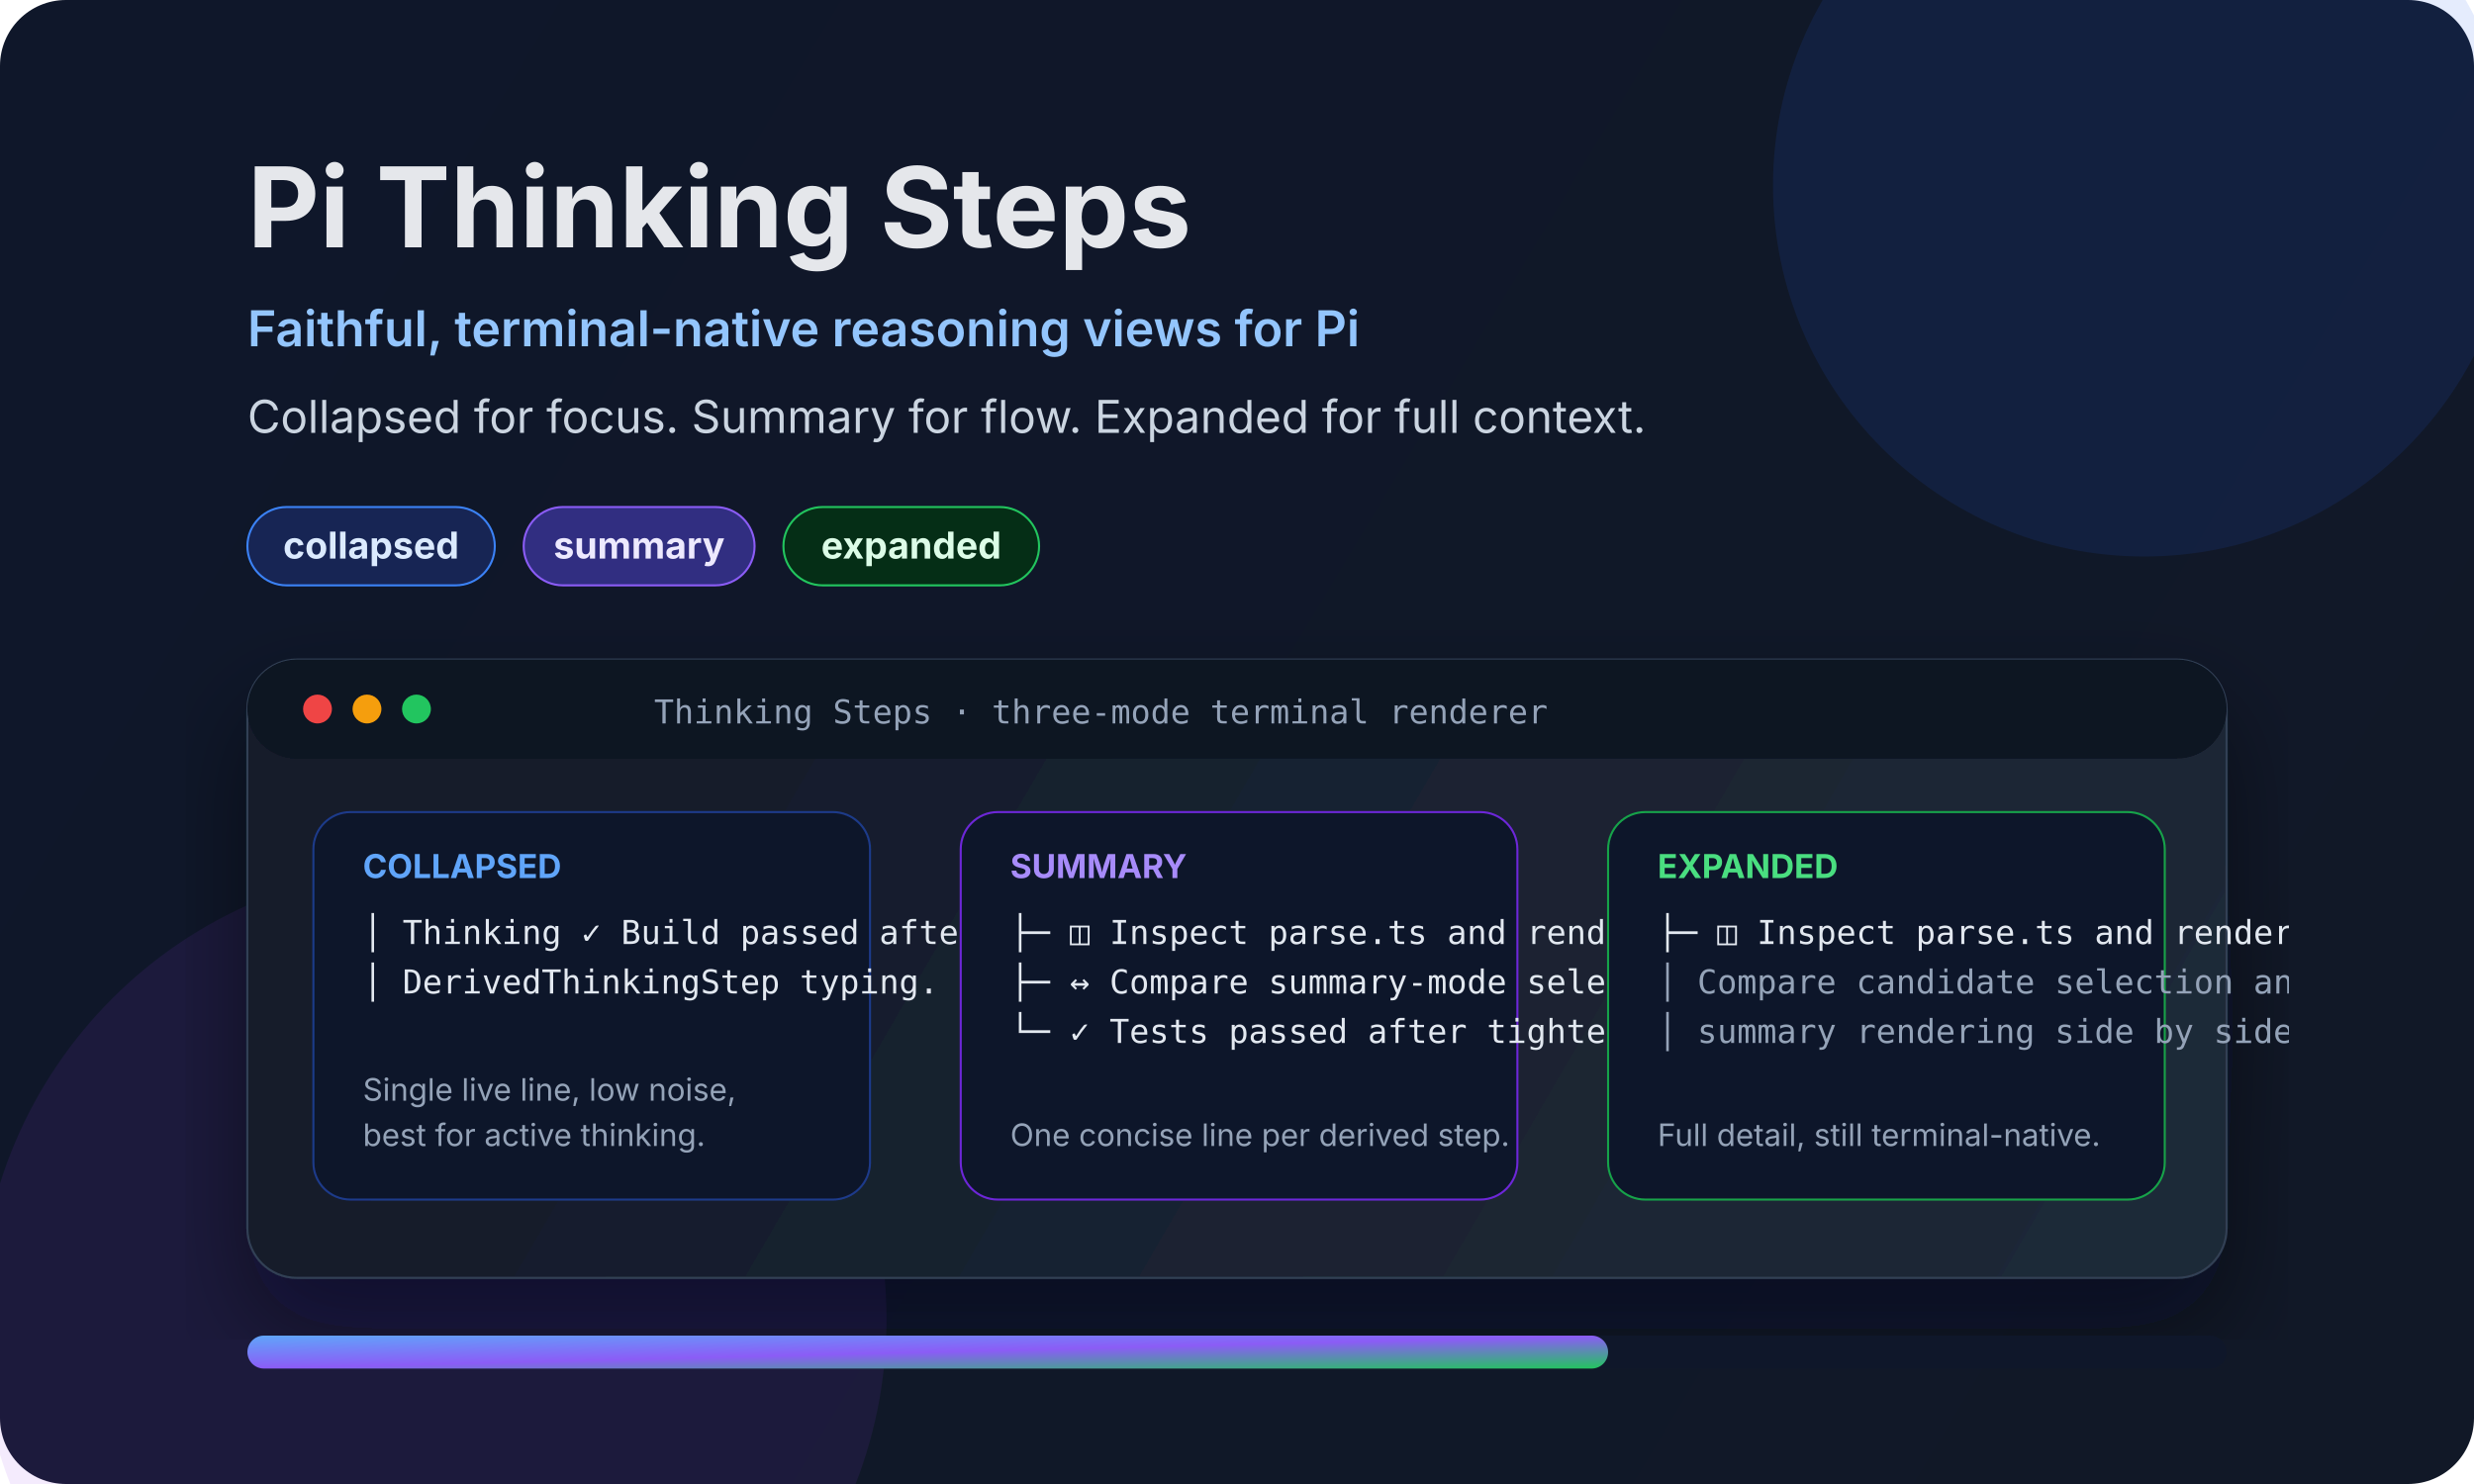
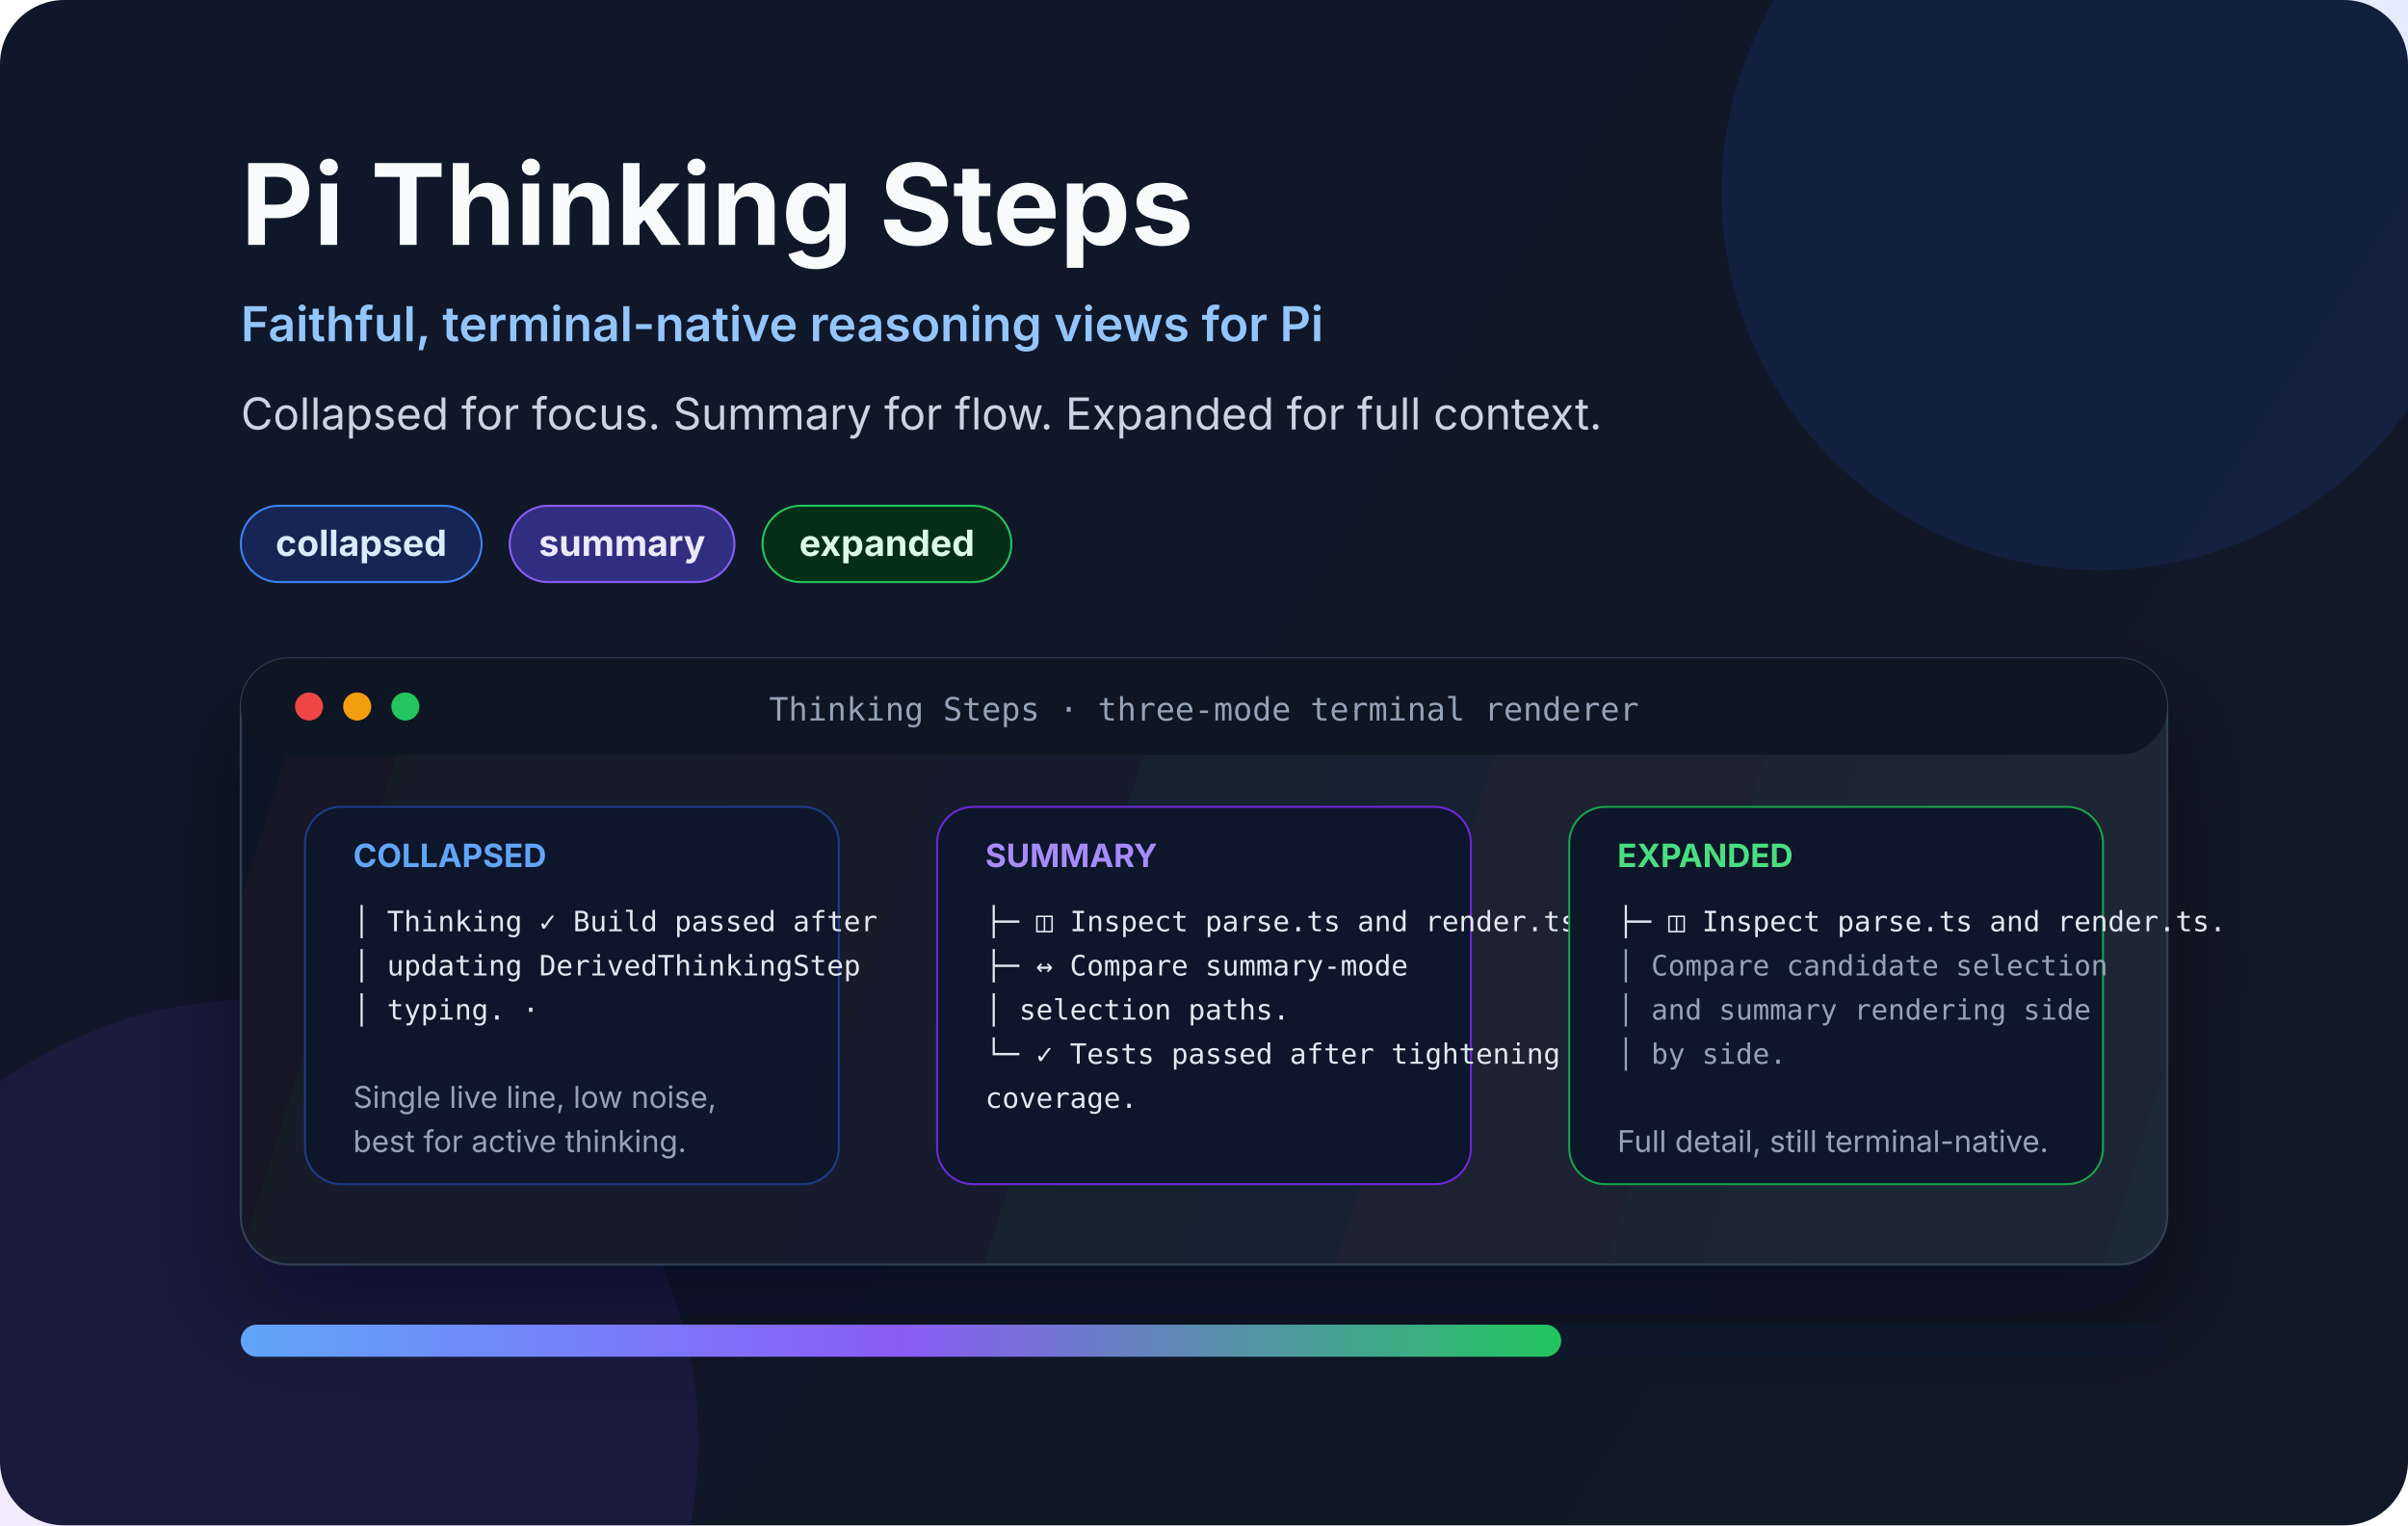
- <svg xmlns="http://www.w3.org/2000/svg" width="1200" height="720" viewBox="0 0 1200 720" fill="none">
+ <svg xmlns="http://www.w3.org/2000/svg" width="1200" height="760" viewBox="0 0 1200 760" fill="none">
  <defs>
-     <linearGradient id="bg" x1="0" y1="0" x2="1200" y2="720" gradientUnits="userSpaceOnUse">
+     <linearGradient id="bg" x1="0" y1="0" x2="1200" y2="760" gradientUnits="userSpaceOnUse">
      <stop stop-color="#0F172A" />
      <stop offset="1" stop-color="#111827" />
    </linearGradient>
-     <linearGradient id="panel" x1="150" y1="110" x2="1010" y2="610" gradientUnits="userSpaceOnUse">
+     <linearGradient id="panel" x1="120" y1="328" x2="1080" y2="628" gradientUnits="userSpaceOnUse">
      <stop stop-color="#111827" />
      <stop offset="1" stop-color="#1F2937" />
    </linearGradient>
-     <linearGradient id="glow" x1="0" y1="0" x2="1" y2="1">
+     <linearGradient id="bar" x1="120" y1="0" x2="778" y2="0" gradientUnits="userSpaceOnUse">
      <stop stop-color="#60A5FA" />
      <stop offset="0.5" stop-color="#8B5CF6" />
      <stop offset="1" stop-color="#22C55E" />
    </linearGradient>
-     <filter id="shadow" x="90" y="70" width="1020" height="580" filterUnits="userSpaceOnUse" color-interpolation-filters="sRGB">
+     <filter id="shadow" x="70" y="280" width="1060" height="420" filterUnits="userSpaceOnUse" color-interpolation-filters="sRGB">
      <feDropShadow dx="0" dy="24" stdDeviation="24" flood-color="#020617" flood-opacity="0.45" />
    </filter>
  </defs>
-   <rect width="1200" height="720" rx="32" fill="url(#bg)" />
-   <circle cx="1040" cy="90" r="180" fill="#2563EB" fill-opacity="0.12" />
-   <circle cx="210" cy="640" r="220" fill="#9333EA" fill-opacity="0.10" />
-   <text x="120" y="120" fill="#E5E7EB" font-family="Inter, Segoe UI, Arial, sans-serif" font-size="54" font-weight="700">Pi Thinking Steps</text>
-   <text x="120" y="168" fill="#93C5FD" font-family="Inter, Segoe UI, Arial, sans-serif" font-size="24" font-weight="600">Faithful, terminal-native reasoning views for Pi</text>
-   <text x="120" y="210" fill="#CBD5E1" font-family="Inter, Segoe UI, Arial, sans-serif" font-size="22">Collapsed for focus. Summary for flow. Expanded for full context.</text>
+   <rect width="1200" height="760" rx="32" fill="url(#bg)" />
+   <circle cx="1046" cy="96" r="188" fill="#2563EB" fill-opacity="0.12" />
+   <circle cx="128" cy="718" r="220" fill="#7C3AED" fill-opacity="0.10" />
+   <text x="120" y="122" fill="#F8FAFC" font-family="Inter, Segoe UI, Arial, sans-serif" font-size="56" font-weight="700">Pi Thinking Steps</text>
+   <text x="120" y="170" fill="#93C5FD" font-family="Inter, Segoe UI, Arial, sans-serif" font-size="24" font-weight="600">Faithful, terminal-native reasoning views for Pi</text>
+   <text x="120" y="214" fill="#CBD5E1" font-family="Inter, Segoe UI, Arial, sans-serif" font-size="22">Collapsed for focus. Summary for flow. Expanded for full context.</text>
  <g>
-     <rect x="120" y="246" width="120" height="38" rx="19" fill="#172554" stroke="#3B82F6" />
-     <text x="180" y="271" fill="#DBEAFE" text-anchor="middle" font-family="Inter, Segoe UI, Arial, sans-serif" font-size="18" font-weight="700">collapsed</text>
-     <rect x="254" y="246" width="112" height="38" rx="19" fill="#312E81" stroke="#8B5CF6" />
-     <text x="310" y="271" fill="#EDE9FE" text-anchor="middle" font-family="Inter, Segoe UI, Arial, sans-serif" font-size="18" font-weight="700">summary</text>
-     <rect x="380" y="246" width="124" height="38" rx="19" fill="#052E16" stroke="#22C55E" />
-     <text x="442" y="271" fill="#DCFCE7" text-anchor="middle" font-family="Inter, Segoe UI, Arial, sans-serif" font-size="18" font-weight="700">expanded</text>
+     <rect x="120" y="252" width="120" height="38" rx="19" fill="#172554" stroke="#3B82F6" />
+     <text x="180" y="277" fill="#DBEAFE" text-anchor="middle" font-family="Inter, Segoe UI, Arial, sans-serif" font-size="18" font-weight="700">collapsed</text>
+     <rect x="254" y="252" width="112" height="38" rx="19" fill="#312E81" stroke="#8B5CF6" />
+     <text x="310" y="277" fill="#EDE9FE" text-anchor="middle" font-family="Inter, Segoe UI, Arial, sans-serif" font-size="18" font-weight="700">summary</text>
+     <rect x="380" y="252" width="124" height="38" rx="19" fill="#052E16" stroke="#22C55E" />
+     <text x="442" y="277" fill="#DCFCE7" text-anchor="middle" font-family="Inter, Segoe UI, Arial, sans-serif" font-size="18" font-weight="700">expanded</text>
  </g>
  <g filter="url(#shadow)">
-     <rect x="120" y="320" width="960" height="300" rx="24" fill="url(#panel)" stroke="#334155" />
-     <rect x="120" y="320" width="960" height="48" rx="24" fill="#0B1220" />
-     <circle cx="154" cy="344" r="7" fill="#EF4444" />
-     <circle cx="178" cy="344" r="7" fill="#F59E0B" />
-     <circle cx="202" cy="344" r="7" fill="#22C55E" />
-     <text x="534" y="351" fill="#94A3B8" text-anchor="middle" font-family="JetBrains Mono, ui-monospace, SFMono-Regular, Menlo, Consolas, monospace" font-size="16">Thinking Steps · three-mode terminal renderer</text>
-     <rect x="152" y="394" width="270" height="188" rx="18" fill="#0F172A" stroke="#1E3A8A" />
-     <text x="176" y="426" fill="#60A5FA" font-family="Inter, Segoe UI, Arial, sans-serif" font-size="16" font-weight="700">COLLAPSED</text>
-     <text x="176" y="458" fill="#E2E8F0" font-family="JetBrains Mono, ui-monospace, monospace" font-size="16">│ Thinking ✓ Build passed after updating</text>
-     <text x="176" y="482" fill="#E2E8F0" font-family="JetBrains Mono, ui-monospace, monospace" font-size="16">│ DerivedThinkingStep typing. ·</text>
-     <text x="176" y="534" fill="#94A3B8" font-family="Inter, Segoe UI, Arial, sans-serif" font-size="15">Single live line, low noise,</text>
-     <text x="176" y="556" fill="#94A3B8" font-family="Inter, Segoe UI, Arial, sans-serif" font-size="15">best for active thinking.</text>
-     <rect x="466" y="394" width="270" height="188" rx="18" fill="#0F172A" stroke="#6D28D9" />
-     <text x="490" y="426" fill="#A78BFA" font-family="Inter, Segoe UI, Arial, sans-serif" font-size="16" font-weight="700">SUMMARY</text>
-     <text x="490" y="458" fill="#E2E8F0" font-family="JetBrains Mono, ui-monospace, monospace" font-size="16">├─ ◫ Inspect parse.ts and render.ts.</text>
-     <text x="490" y="482" fill="#E2E8F0" font-family="JetBrains Mono, ui-monospace, monospace" font-size="16">├─ ↔ Compare summary-mode selection.</text>
-     <text x="490" y="506" fill="#E2E8F0" font-family="JetBrains Mono, ui-monospace, monospace" font-size="16">└─ ✓ Tests passed after tightening coverage.</text>
-     <text x="490" y="556" fill="#94A3B8" font-family="Inter, Segoe UI, Arial, sans-serif" font-size="15">One concise line per derived step.</text>
-     <rect x="780" y="394" width="270" height="188" rx="18" fill="#0F172A" stroke="#16A34A" />
-     <text x="804" y="426" fill="#4ADE80" font-family="Inter, Segoe UI, Arial, sans-serif" font-size="16" font-weight="700">EXPANDED</text>
-     <text x="804" y="458" fill="#E2E8F0" font-family="JetBrains Mono, ui-monospace, monospace" font-size="16">├─ ◫ Inspect parse.ts and render.ts.</text>
-     <text x="804" y="482" fill="#94A3B8" font-family="JetBrains Mono, ui-monospace, monospace" font-size="16">│  Compare candidate selection and</text>
-     <text x="804" y="506" fill="#94A3B8" font-family="JetBrains Mono, ui-monospace, monospace" font-size="16">│  summary rendering side by side.</text>
-     <text x="804" y="556" fill="#94A3B8" font-family="Inter, Segoe UI, Arial, sans-serif" font-size="15">Full detail, still terminal-native.</text>
+     <rect x="120" y="328" width="960" height="302" rx="24" fill="url(#panel)" stroke="#334155" />
+     <rect x="120" y="328" width="960" height="48" rx="24" fill="#0B1220" />
+     <circle cx="154" cy="352" r="7" fill="#EF4444" />
+     <circle cx="178" cy="352" r="7" fill="#F59E0B" />
+     <circle cx="202" cy="352" r="7" fill="#22C55E" />
+     <text x="600" y="359" fill="#94A3B8" text-anchor="middle" font-family="JetBrains Mono, ui-monospace, SFMono-Regular, Menlo, Consolas, monospace" font-size="16">Thinking Steps · three-mode terminal renderer</text>
+     <rect x="152" y="402" width="266" height="188" rx="18" fill="#0F172A" stroke="#1E3A8A" />
+     <text x="176" y="432" fill="#60A5FA" font-family="Inter, Segoe UI, Arial, sans-serif" font-size="16" font-weight="700">COLLAPSED</text>
+     <text x="176" y="464" fill="#E2E8F0" font-family="JetBrains Mono, ui-monospace, monospace" font-size="14">│ Thinking ✓ Build passed after</text>
+     <text x="176" y="486" fill="#E2E8F0" font-family="JetBrains Mono, ui-monospace, monospace" font-size="14">│ updating DerivedThinkingStep</text>
+     <text x="176" y="508" fill="#E2E8F0" font-family="JetBrains Mono, ui-monospace, monospace" font-size="14">│ typing. ·</text>
+     <text x="176" y="552" fill="#94A3B8" font-family="Inter, Segoe UI, Arial, sans-serif" font-size="15">Single live line, low noise,</text>
+     <text x="176" y="574" fill="#94A3B8" font-family="Inter, Segoe UI, Arial, sans-serif" font-size="15">best for active thinking.</text>
+     <rect x="467" y="402" width="266" height="188" rx="18" fill="#0F172A" stroke="#6D28D9" />
+     <text x="491" y="432" fill="#A78BFA" font-family="Inter, Segoe UI, Arial, sans-serif" font-size="16" font-weight="700">SUMMARY</text>
+     <text x="491" y="464" fill="#E2E8F0" font-family="JetBrains Mono, ui-monospace, monospace" font-size="14">├─ ◫ Inspect parse.ts and render.ts.</text>
+     <text x="491" y="486" fill="#E2E8F0" font-family="JetBrains Mono, ui-monospace, monospace" font-size="14">├─ ↔ Compare summary-mode</text>
+     <text x="491" y="508" fill="#E2E8F0" font-family="JetBrains Mono, ui-monospace, monospace" font-size="14">│  selection paths.</text>
+     <text x="491" y="530" fill="#E2E8F0" font-family="JetBrains Mono, ui-monospace, monospace" font-size="14">└─ ✓ Tests passed after tightening</text>
+     <text x="491" y="552" fill="#E2E8F0" font-family="JetBrains Mono, ui-monospace, monospace" font-size="14">   coverage.</text>
+     <rect x="782" y="402" width="266" height="188" rx="18" fill="#0F172A" stroke="#16A34A" />
+     <text x="806" y="432" fill="#4ADE80" font-family="Inter, Segoe UI, Arial, sans-serif" font-size="16" font-weight="700">EXPANDED</text>
+     <text x="806" y="464" fill="#E2E8F0" font-family="JetBrains Mono, ui-monospace, monospace" font-size="14">├─ ◫ Inspect parse.ts and render.ts.</text>
+     <text x="806" y="486" fill="#94A3B8" font-family="JetBrains Mono, ui-monospace, monospace" font-size="14">│  Compare candidate selection</text>
+     <text x="806" y="508" fill="#94A3B8" font-family="JetBrains Mono, ui-monospace, monospace" font-size="14">│  and summary rendering side</text>
+     <text x="806" y="530" fill="#94A3B8" font-family="JetBrains Mono, ui-monospace, monospace" font-size="14">│  by side.</text>
+     <text x="806" y="574" fill="#94A3B8" font-family="Inter, Segoe UI, Arial, sans-serif" font-size="15">Full detail, still terminal-native.</text>
  </g>
-   <rect x="120" y="648" width="960" height="16" rx="8" fill="#0F172A" />
-   <rect x="120" y="648" width="660" height="16" rx="8" fill="url(#glow)" />
+   <rect x="120" y="660" width="960" height="16" rx="8" fill="#0F172A" />
+   <rect x="120" y="660" width="658" height="16" rx="8" fill="url(#bar)" />
</svg>
